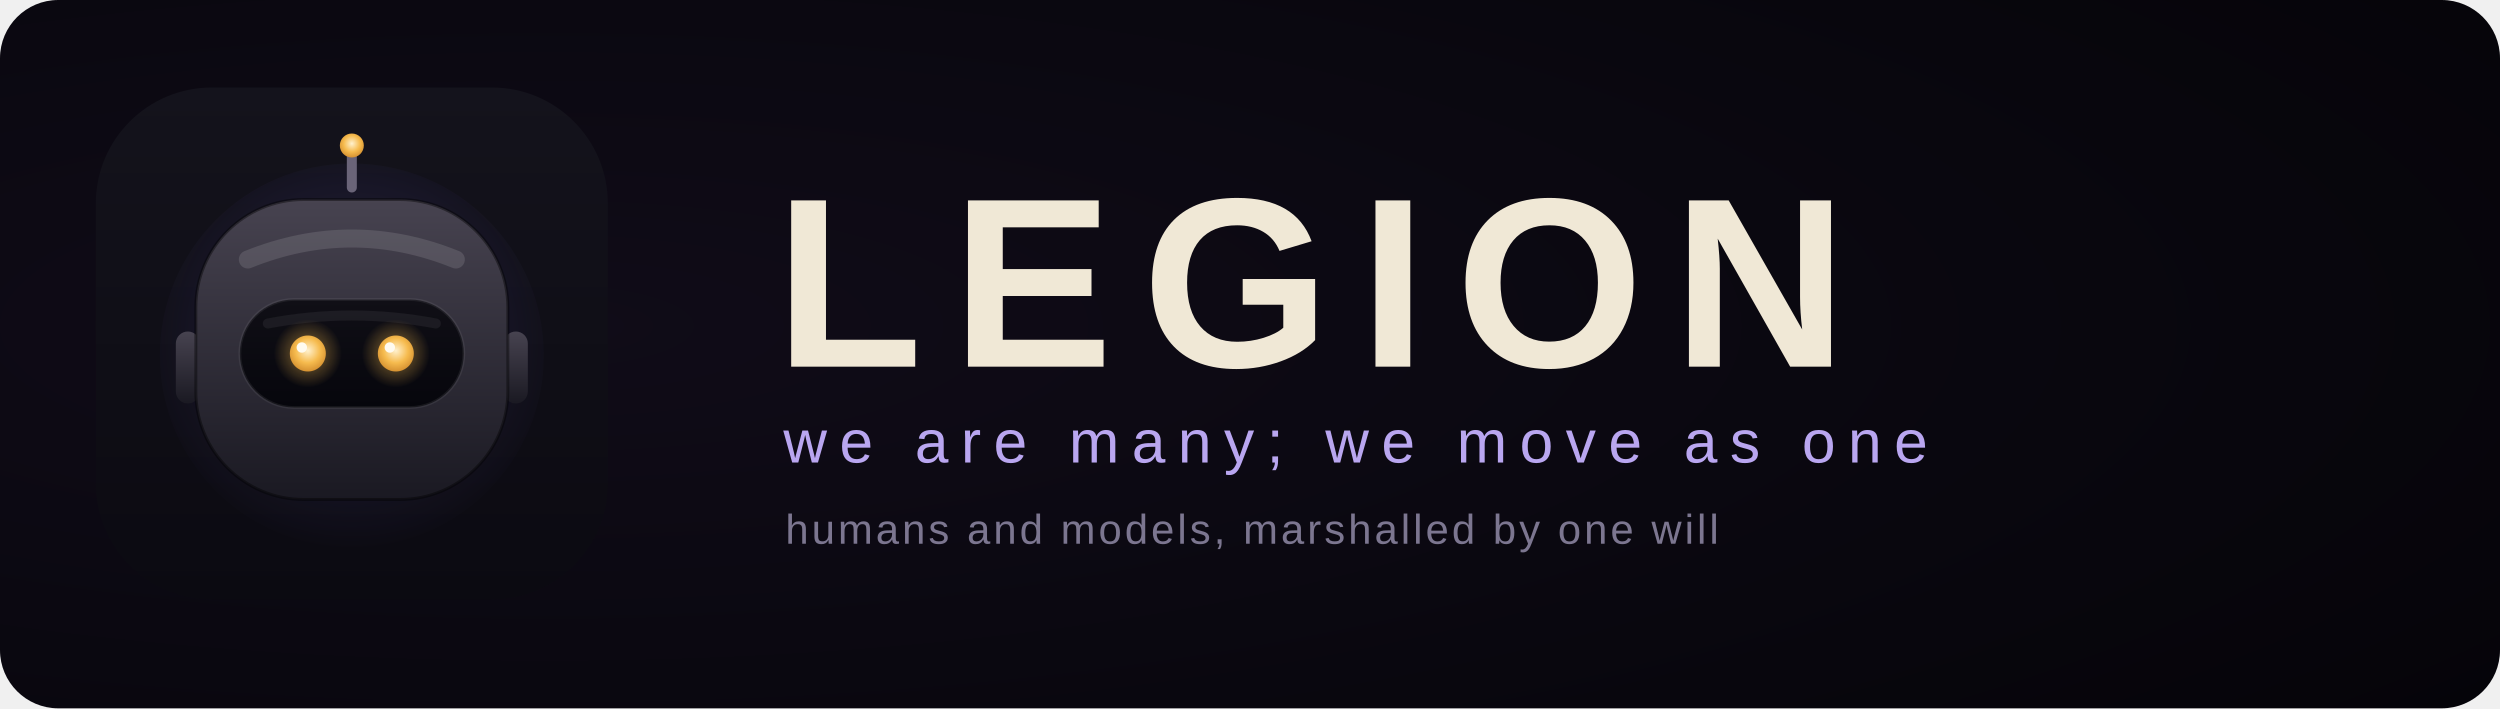
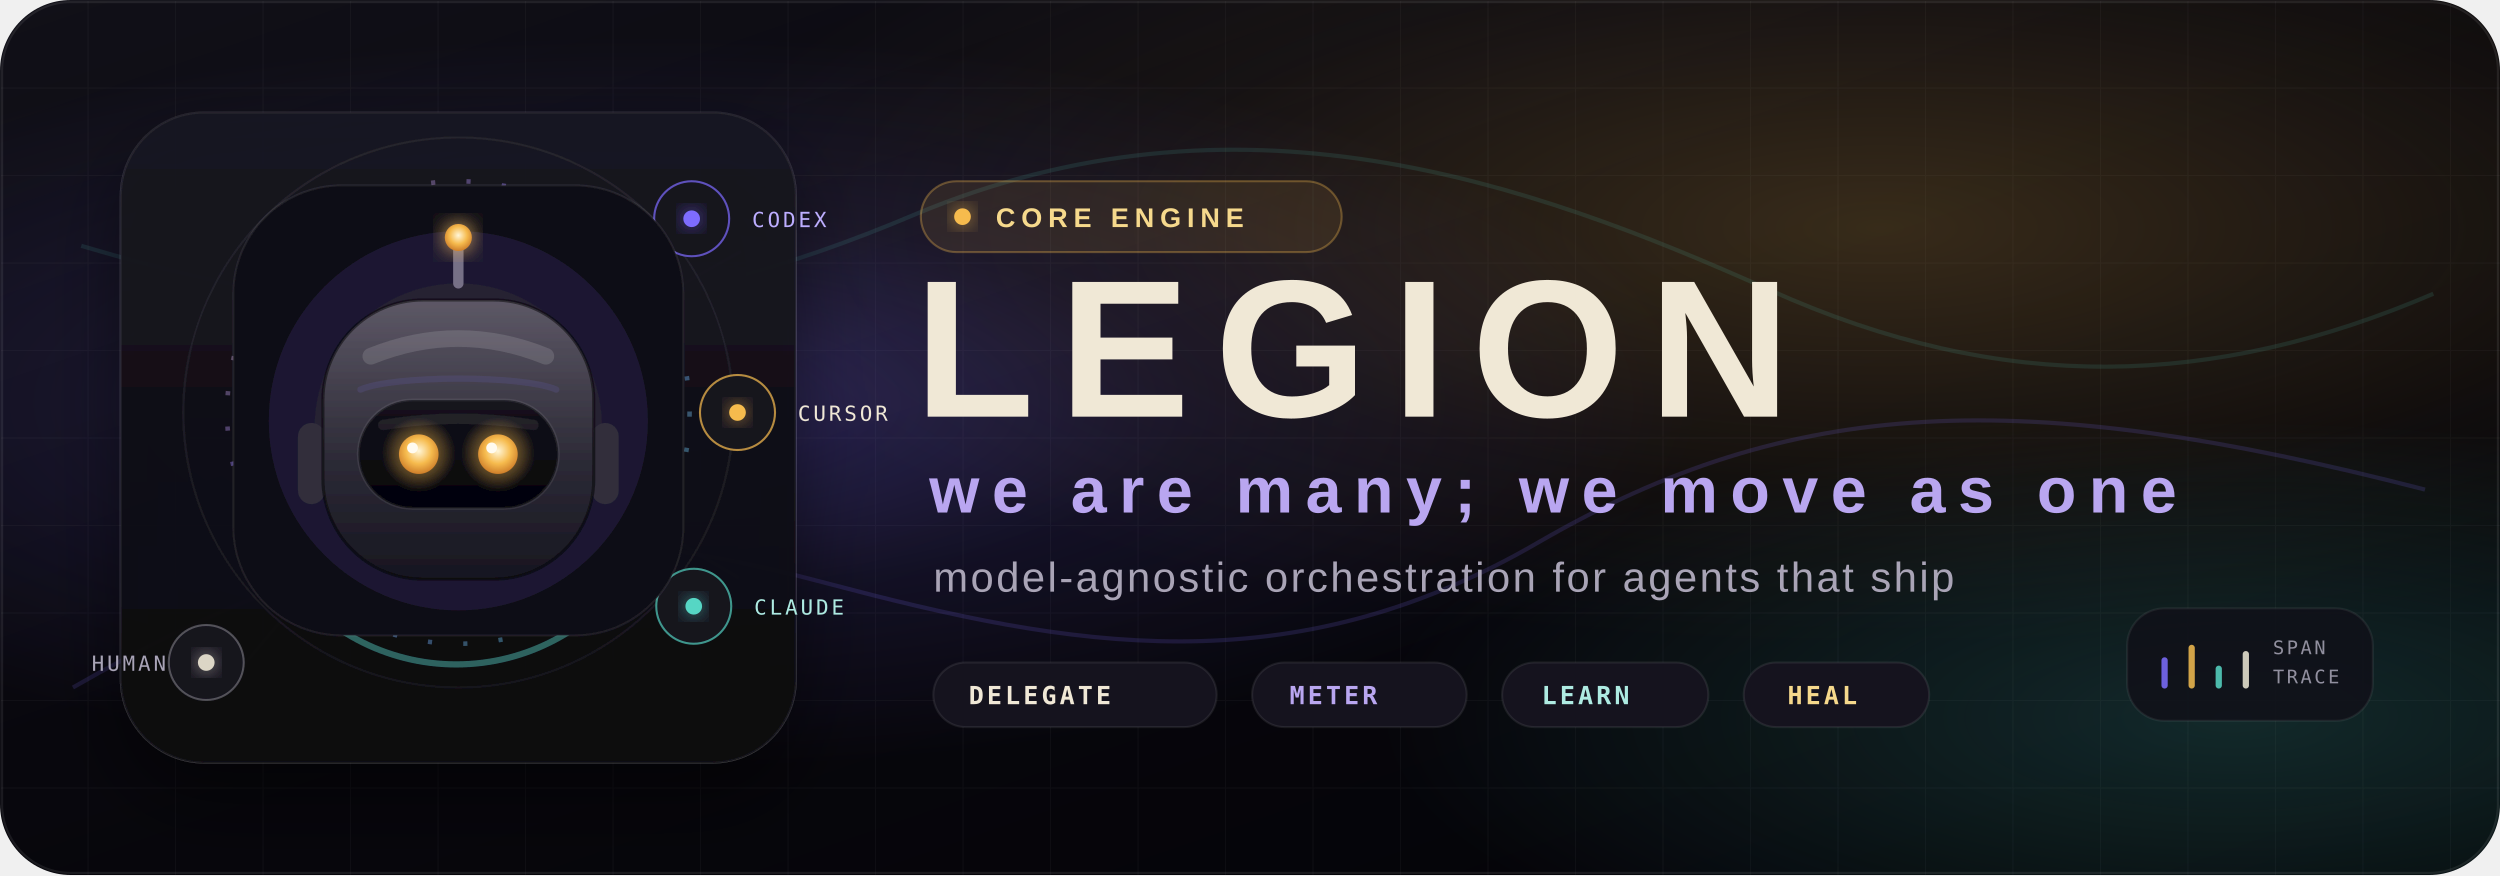
- <svg xmlns="http://www.w3.org/2000/svg" width="1200" height="340" viewBox="0 0 1200 340" role="img" aria-label="Legion — we are many; we move as one">
+ <svg xmlns="http://www.w3.org/2000/svg" width="1200" height="420" viewBox="0 0 1200 420" role="img" aria-labelledby="legion-banner-title legion-banner-desc">
  <defs>
-     <radialGradient id="bbg" cx="22%" cy="46%" r="95%">
-       <stop offset="0%" stop-color="#100C18" />
-       <stop offset="100%" stop-color="#050409" />
+     <linearGradient id="bg" x1="0" y1="0" x2="1" y2="1">
+       <stop offset="0%" stop-color="#111018" />
+       <stop offset="44%" stop-color="#08070D" />
+       <stop offset="100%" stop-color="#030307" />
+     </linearGradient>
+     <radialGradient id="violet-bloom" cx="26%" cy="46%" r="42%">
+       <stop offset="0%" stop-color="#7E6CFF" stop-opacity="0.32" />
+       <stop offset="52%" stop-color="#7E6CFF" stop-opacity="0.10" />
+       <stop offset="100%" stop-color="#7E6CFF" stop-opacity="0" />
    </radialGradient>
-     <linearGradient id="tile" x1="0" y1="0" x2="0" y2="1">
-       <stop offset="0%" stop-color="#14131C" />
-       <stop offset="100%" stop-color="#0B0A11" />
+     <radialGradient id="gold-bloom" cx="75%" cy="26%" r="48%">
+       <stop offset="0%" stop-color="#F6BB4E" stop-opacity="0.20" />
+       <stop offset="62%" stop-color="#F6BB4E" stop-opacity="0.05" />
+       <stop offset="100%" stop-color="#F6BB4E" stop-opacity="0" />
+     </radialGradient>
+     <radialGradient id="teal-bloom" cx="89%" cy="82%" r="34%">
+       <stop offset="0%" stop-color="#56D6C4" stop-opacity="0.18" />
+       <stop offset="100%" stop-color="#56D6C4" stop-opacity="0" />
+     </radialGradient>
+     <linearGradient id="panel" x1="0" y1="0" x2="0" y2="1">
+       <stop offset="0%" stop-color="#181721" stop-opacity="0.94" />
+       <stop offset="100%" stop-color="#08070D" stop-opacity="0.98" />
+     </linearGradient>
+     <linearGradient id="ring" x1="90" y1="60" x2="332" y2="302" gradientUnits="userSpaceOnUse">
+       <stop offset="0%" stop-color="#F6BB4E" />
+       <stop offset="45%" stop-color="#7E6CFF" />
+       <stop offset="100%" stop-color="#56D6C4" />
    </linearGradient>
    <linearGradient id="body" x1="0" y1="0" x2="0" y2="1">
-       <stop offset="0%" stop-color="#474350" />
-       <stop offset="100%" stop-color="#1A1922" />
+       <stop offset="0%" stop-color="#5D5866" />
+       <stop offset="58%" stop-color="#2C2A36" />
+       <stop offset="100%" stop-color="#171620" />
    </linearGradient>
    <linearGradient id="visor" x1="0" y1="0" x2="0" y2="1">
-       <stop offset="0%" stop-color="#100F16" />
-       <stop offset="100%" stop-color="#06060C" />
+       <stop offset="0%" stop-color="#14131C" />
+       <stop offset="100%" stop-color="#030309" />
    </linearGradient>
    <radialGradient id="eye" cx="50%" cy="42%" r="62%">
-       <stop offset="0%" stop-color="#FFF1CE" />
-       <stop offset="55%" stop-color="#F6BB4E" />
-       <stop offset="100%" stop-color="#D08A2C" />
+       <stop offset="0%" stop-color="#FFF6D8" />
+       <stop offset="52%" stop-color="#F6BB4E" />
+       <stop offset="100%" stop-color="#C87524" />
    </radialGradient>
    <radialGradient id="eyehalo" cx="50%" cy="50%" r="50%">
-       <stop offset="0%" stop-color="#F6BB4E" stop-opacity="0.55" />
+       <stop offset="0%" stop-color="#F6BB4E" stop-opacity="0.74" />
      <stop offset="100%" stop-color="#F6BB4E" stop-opacity="0" />
    </radialGradient>
-     <radialGradient id="presence" cx="50%" cy="46%" r="55%">
-       <stop offset="0%" stop-color="#7E6CFF" stop-opacity="0.20" />
-       <stop offset="100%" stop-color="#7E6CFF" stop-opacity="0" />
-     </radialGradient>
-     <g id="bot">
-       <rect width="256" height="256" rx="58" fill="url(#tile)" />
-       <circle cx="128" cy="134" r="96" fill="url(#presence)" />
-       <line x1="128" y1="50" x2="128" y2="34" stroke="#6A6478" stroke-width="5" stroke-linecap="round" />
-       <circle cx="128" cy="29" r="6" fill="url(#eye)" />
-       <rect x="40" y="122" width="12" height="36" rx="6" fill="url(#body)" />
-       <rect x="204" y="122" width="12" height="36" rx="6" fill="url(#body)" />
-       <rect x="50" y="56" width="156" height="150" rx="54" fill="url(#body)" />
-       <rect x="50" y="56" width="156" height="150" rx="54" fill="none" stroke="#000" stroke-opacity="0.4" stroke-width="1.5" />
-       <path d="M76 86 Q128 65 180 86" fill="none" stroke="#FFFFFF" stroke-opacity="0.12" stroke-width="9" stroke-linecap="round" />
-       <rect x="72" y="106" width="112" height="54" rx="27" fill="url(#visor)" />
-       <rect x="72" y="106" width="112" height="54" rx="27" fill="none" stroke="#FFFFFF" stroke-opacity="0.07" stroke-width="1.4" />
-       <path d="M86 118 Q128 110 170 118" fill="none" stroke="#FFFFFF" stroke-opacity="0.06" stroke-width="5" stroke-linecap="round" />
-       <circle cx="106" cy="133" r="17" fill="url(#eyehalo)" />
-       <circle cx="150" cy="133" r="17" fill="url(#eyehalo)" />
-       <circle cx="106" cy="133" r="9" fill="url(#eye)" />
-       <circle cx="150" cy="133" r="9" fill="url(#eye)" />
-       <circle cx="103" cy="130" r="2.6" fill="#FFFBF0" />
-       <circle cx="147" cy="130" r="2.6" fill="#FFFBF0" />
+     <pattern id="grid" width="42" height="42" patternUnits="userSpaceOnUse">
+       <path d="M42 0H0V42" fill="none" stroke="#FFFFFF" stroke-opacity="0.035" stroke-width="1" />
+     </pattern>
+     <filter id="glow" x="-40%" y="-40%" width="180%" height="180%">
+       <feGaussianBlur stdDeviation="5" result="blur" />
+       <feMerge>
+         <feMergeNode in="blur" />
+         <feMergeNode in="SourceGraphic" />
+       </feMerge>
+     </filter>
+     <filter id="soft-shadow" x="-30%" y="-30%" width="160%" height="160%">
+       <feDropShadow dx="0" dy="18" stdDeviation="18" flood-color="#000000" flood-opacity="0.48" />
+     </filter>
+     <clipPath id="frame-clip">
+       <rect width="1200" height="420" rx="34" />
+     </clipPath>
+   </defs>
+   <g clip-path="url(#frame-clip)">
+     <rect width="1200" height="420" fill="url(#bg)" />
+     <rect width="1200" height="420" fill="url(#grid)" />
+     <rect width="1200" height="420" fill="url(#violet-bloom)" />
+     <rect width="1200" height="420" fill="url(#gold-bloom)" />
+     <rect width="1200" height="420" fill="url(#teal-bloom)" />
+     <path d="M35 330C169 253 258 243 397 280C514 311 619 330 739 260C860 190 970 185 1164 235" fill="none" stroke="#7E6CFF" stroke-opacity="0.16" stroke-width="2" />
+     <path d="M39 118C207 168 316 155 439 103C594 38 733 87 849 139C962 190 1063 186 1168 141" fill="none" stroke="#56D6C4" stroke-opacity="0.12" stroke-width="2" />
+     <g opacity="0.86" stroke-linecap="round">
+       <path d="M219 198L355 121" stroke="#7E6CFF" stroke-opacity="0.36" stroke-width="1.5" />
+       <path d="M219 198L353 198" stroke="#F6BB4E" stroke-opacity="0.38" stroke-width="1.5" />
+       <path d="M219 198L354 277" stroke="#56D6C4" stroke-opacity="0.34" stroke-width="1.5" />
+       <path d="M219 198L118 318" stroke="#7E6CFF" stroke-opacity="0.30" stroke-width="1.5" />
    </g>
-   </defs>
-   <rect width="1200" height="340" rx="28" fill="url(#bbg)" />
-   <use href="#bot" transform="translate(46,42) scale(0.96)" />
-   <g font-family="'Helvetica Neue', Arial, sans-serif">
-     <text x="372" y="176" font-size="116" font-weight="800" letter-spacing="14" fill="#F0E8D6">LEGION</text>
-     <text x="376" y="222" font-size="29" font-weight="500" letter-spacing="6" fill="#B9A6F0">we are many; we move as one</text>
-     <text x="377" y="261" font-size="20" letter-spacing="1.5" fill="#7C7690">humans and models, marshalled by one will</text>
+     <g filter="url(#soft-shadow)">
+       <rect x="58" y="54" width="324" height="312" rx="40" fill="url(#panel)" stroke="#FFFFFF" stroke-opacity="0.07" />
+       <circle cx="220" cy="198" r="132" fill="none" stroke="#FFFFFF" stroke-opacity="0.06" stroke-width="1" />
+       <circle cx="220" cy="198" r="111" fill="none" stroke="url(#ring)" stroke-opacity="0.44" stroke-width="2.2" stroke-dasharray="2 15" />
+       <path d="M119 198A101 101 0 0 1 322 198" fill="none" stroke="url(#ring)" stroke-width="5" stroke-linecap="round" opacity="0.76" />
+       <path d="M135 274A101 101 0 0 0 303 274" fill="none" stroke="#56D6C4" stroke-width="3" stroke-linecap="round" opacity="0.44" />
+       <g font-family="'SFMono-Regular', 'Menlo', 'Consolas', monospace" font-size="10" letter-spacing="1.4" fill="#DCD6C6">
+         <g transform="translate(332 105)">
+           <circle r="18" fill="#15131E" stroke="#7E6CFF" stroke-opacity="0.70" />
+           <circle r="4" fill="#7E6CFF" filter="url(#glow)" />
+           <text x="29" y="4" fill="#BDAEFF">CODEX</text>
+         </g>
+         <g transform="translate(354 198)">
+           <circle r="18" fill="#15131E" stroke="#F6BB4E" stroke-opacity="0.72" />
+           <circle r="4" fill="#F6BB4E" filter="url(#glow)" />
+           <text x="29" y="4" fill="#F0E8D6">CURSOR</text>
+         </g>
+         <g transform="translate(333 291)">
+           <circle r="18" fill="#15131E" stroke="#56D6C4" stroke-opacity="0.68" />
+           <circle r="4" fill="#56D6C4" filter="url(#glow)" />
+           <text x="29" y="4" fill="#AEEBE2">CLAUDE</text>
+         </g>
+         <g transform="translate(99 318)">
+           <circle r="18" fill="#15131E" stroke="#FFFFFF" stroke-opacity="0.28" />
+           <circle r="4" fill="#DCD6C6" filter="url(#glow)" />
+           <text x="-55" y="4" fill="#A9A4B6">HUMAN</text>
+         </g>
+       </g>
+       <g transform="translate(112 89)">
+         <rect x="0" y="0" width="216" height="216" rx="52" fill="#0E0D15" stroke="#FFFFFF" stroke-opacity="0.08" />
+         <circle cx="108" cy="113" r="91" fill="#7E6CFF" opacity="0.12" />
+         <circle cx="108" cy="116" r="69" fill="#F6BB4E" opacity="0.05" />
+         <line x1="108" y1="47" x2="108" y2="30" stroke="#766F86" stroke-width="5" stroke-linecap="round" />
+         <circle cx="108" cy="25" r="6.5" fill="url(#eye)" filter="url(#glow)" />
+         <rect x="31" y="114" width="13" height="39" rx="6.5" fill="#302D3B" />
+         <rect x="172" y="114" width="13" height="39" rx="6.5" fill="#302D3B" />
+         <rect x="43" y="55" width="130" height="134" rx="48" fill="url(#body)" />
+         <rect x="43" y="55" width="130" height="134" rx="48" fill="none" stroke="#000000" stroke-opacity="0.48" stroke-width="1.5" />
+         <path d="M66 82Q108 65 150 82" fill="none" stroke="#FFFFFF" stroke-opacity="0.13" stroke-width="8" stroke-linecap="round" />
+         <path d="M61 98C77 91 139 91 155 98" fill="none" stroke="#7E6CFF" stroke-opacity="0.12" stroke-width="3" stroke-linecap="round" />
+         <rect x="60" y="103" width="96" height="52" rx="26" fill="url(#visor)" />
+         <rect x="60" y="103" width="96" height="52" rx="26" fill="none" stroke="#FFFFFF" stroke-opacity="0.08" stroke-width="1.4" />
+         <path d="M72 115Q108 109 144 115" fill="none" stroke="#FFFFFF" stroke-opacity="0.07" stroke-width="5" stroke-linecap="round" />
+         <circle cx="89" cy="129" r="18" fill="url(#eyehalo)" />
+         <circle cx="127" cy="129" r="18" fill="url(#eyehalo)" />
+         <circle cx="89" cy="129" r="9.5" fill="url(#eye)" />
+         <circle cx="127" cy="129" r="9.5" fill="url(#eye)" />
+         <circle cx="86" cy="126" r="2.6" fill="#FFFBF0" />
+         <circle cx="124" cy="126" r="2.6" fill="#FFFBF0" />
+       </g>
+     </g>
+     <g transform="translate(442 87)" font-family="'Helvetica Neue', Arial, sans-serif">
+       <g transform="translate(0 0)">
+         <rect x="0" y="0" width="202" height="34" rx="17" fill="#F6BB4E" fill-opacity="0.10" stroke="#F6BB4E" stroke-opacity="0.32" />
+         <circle cx="20" cy="17" r="4" fill="#F6BB4E" filter="url(#glow)" />
+         <text x="36" y="22" font-size="13" font-weight="700" letter-spacing="2.8" fill="#F6D98C">CORE ENGINE</text>
+       </g>
+       <text x="-3" y="113" font-size="94" font-weight="900" letter-spacing="12" fill="#F0E8D6">LEGION</text>
+       <text x="4" y="159" font-size="31" font-weight="800" letter-spacing="6" fill="#B9A6F0">we are many; we move as one</text>
+       <text x="6" y="197" font-size="20" font-weight="500" letter-spacing="1.2" fill="#A9A4B6">model-agnostic orchestration for agents that ship</text>
+       <g transform="translate(6 231)" font-family="'SFMono-Regular', 'Menlo', 'Consolas', monospace" font-size="12" font-weight="700" letter-spacing="1.5">
+         <rect x="0" y="0" width="136" height="31" rx="15.5" fill="#15131E" stroke="#FFFFFF" stroke-opacity="0.08" />
+         <text x="17" y="20" fill="#F0E8D6">DELEGATE</text>
+         <rect x="153" y="0" width="103" height="31" rx="15.5" fill="#15131E" stroke="#FFFFFF" stroke-opacity="0.08" />
+         <text x="171" y="20" fill="#B9A6F0">METER</text>
+         <rect x="273" y="0" width="99" height="31" rx="15.5" fill="#15131E" stroke="#FFFFFF" stroke-opacity="0.08" />
+         <text x="292" y="20" fill="#AEEBE2">LEARN</text>
+         <rect x="389" y="0" width="89" height="31" rx="15.5" fill="#15131E" stroke="#FFFFFF" stroke-opacity="0.08" />
+         <text x="410" y="20" fill="#F6D98C">HEAL</text>
+       </g>
+     </g>
+     <g transform="translate(1021 292)" opacity="0.84">
+       <rect x="0" y="0" width="118" height="54" rx="18" fill="#101018" stroke="#FFFFFF" stroke-opacity="0.08" />
+       <g transform="translate(18 14)" fill="none" stroke-linecap="round" stroke-width="3">
+         <path d="M0 23V11" stroke="#7E6CFF" />
+         <path d="M13 23V5" stroke="#F6BB4E" />
+         <path d="M26 23V15" stroke="#56D6C4" />
+         <path d="M39 23V8" stroke="#F0E8D6" />
+       </g>
+       <text x="70" y="22" font-family="'SFMono-Regular', 'Menlo', 'Consolas', monospace" font-size="9" letter-spacing="1.2" fill="#A9A4B6">SPAN</text>
+       <text x="70" y="36" font-family="'SFMono-Regular', 'Menlo', 'Consolas', monospace" font-size="9" letter-spacing="1.2" fill="#A9A4B6">TRACE</text>
+     </g>
+     <rect x="1" y="1" width="1198" height="418" rx="33" fill="none" stroke="#FFFFFF" stroke-opacity="0.08" />
  </g>
</svg>
